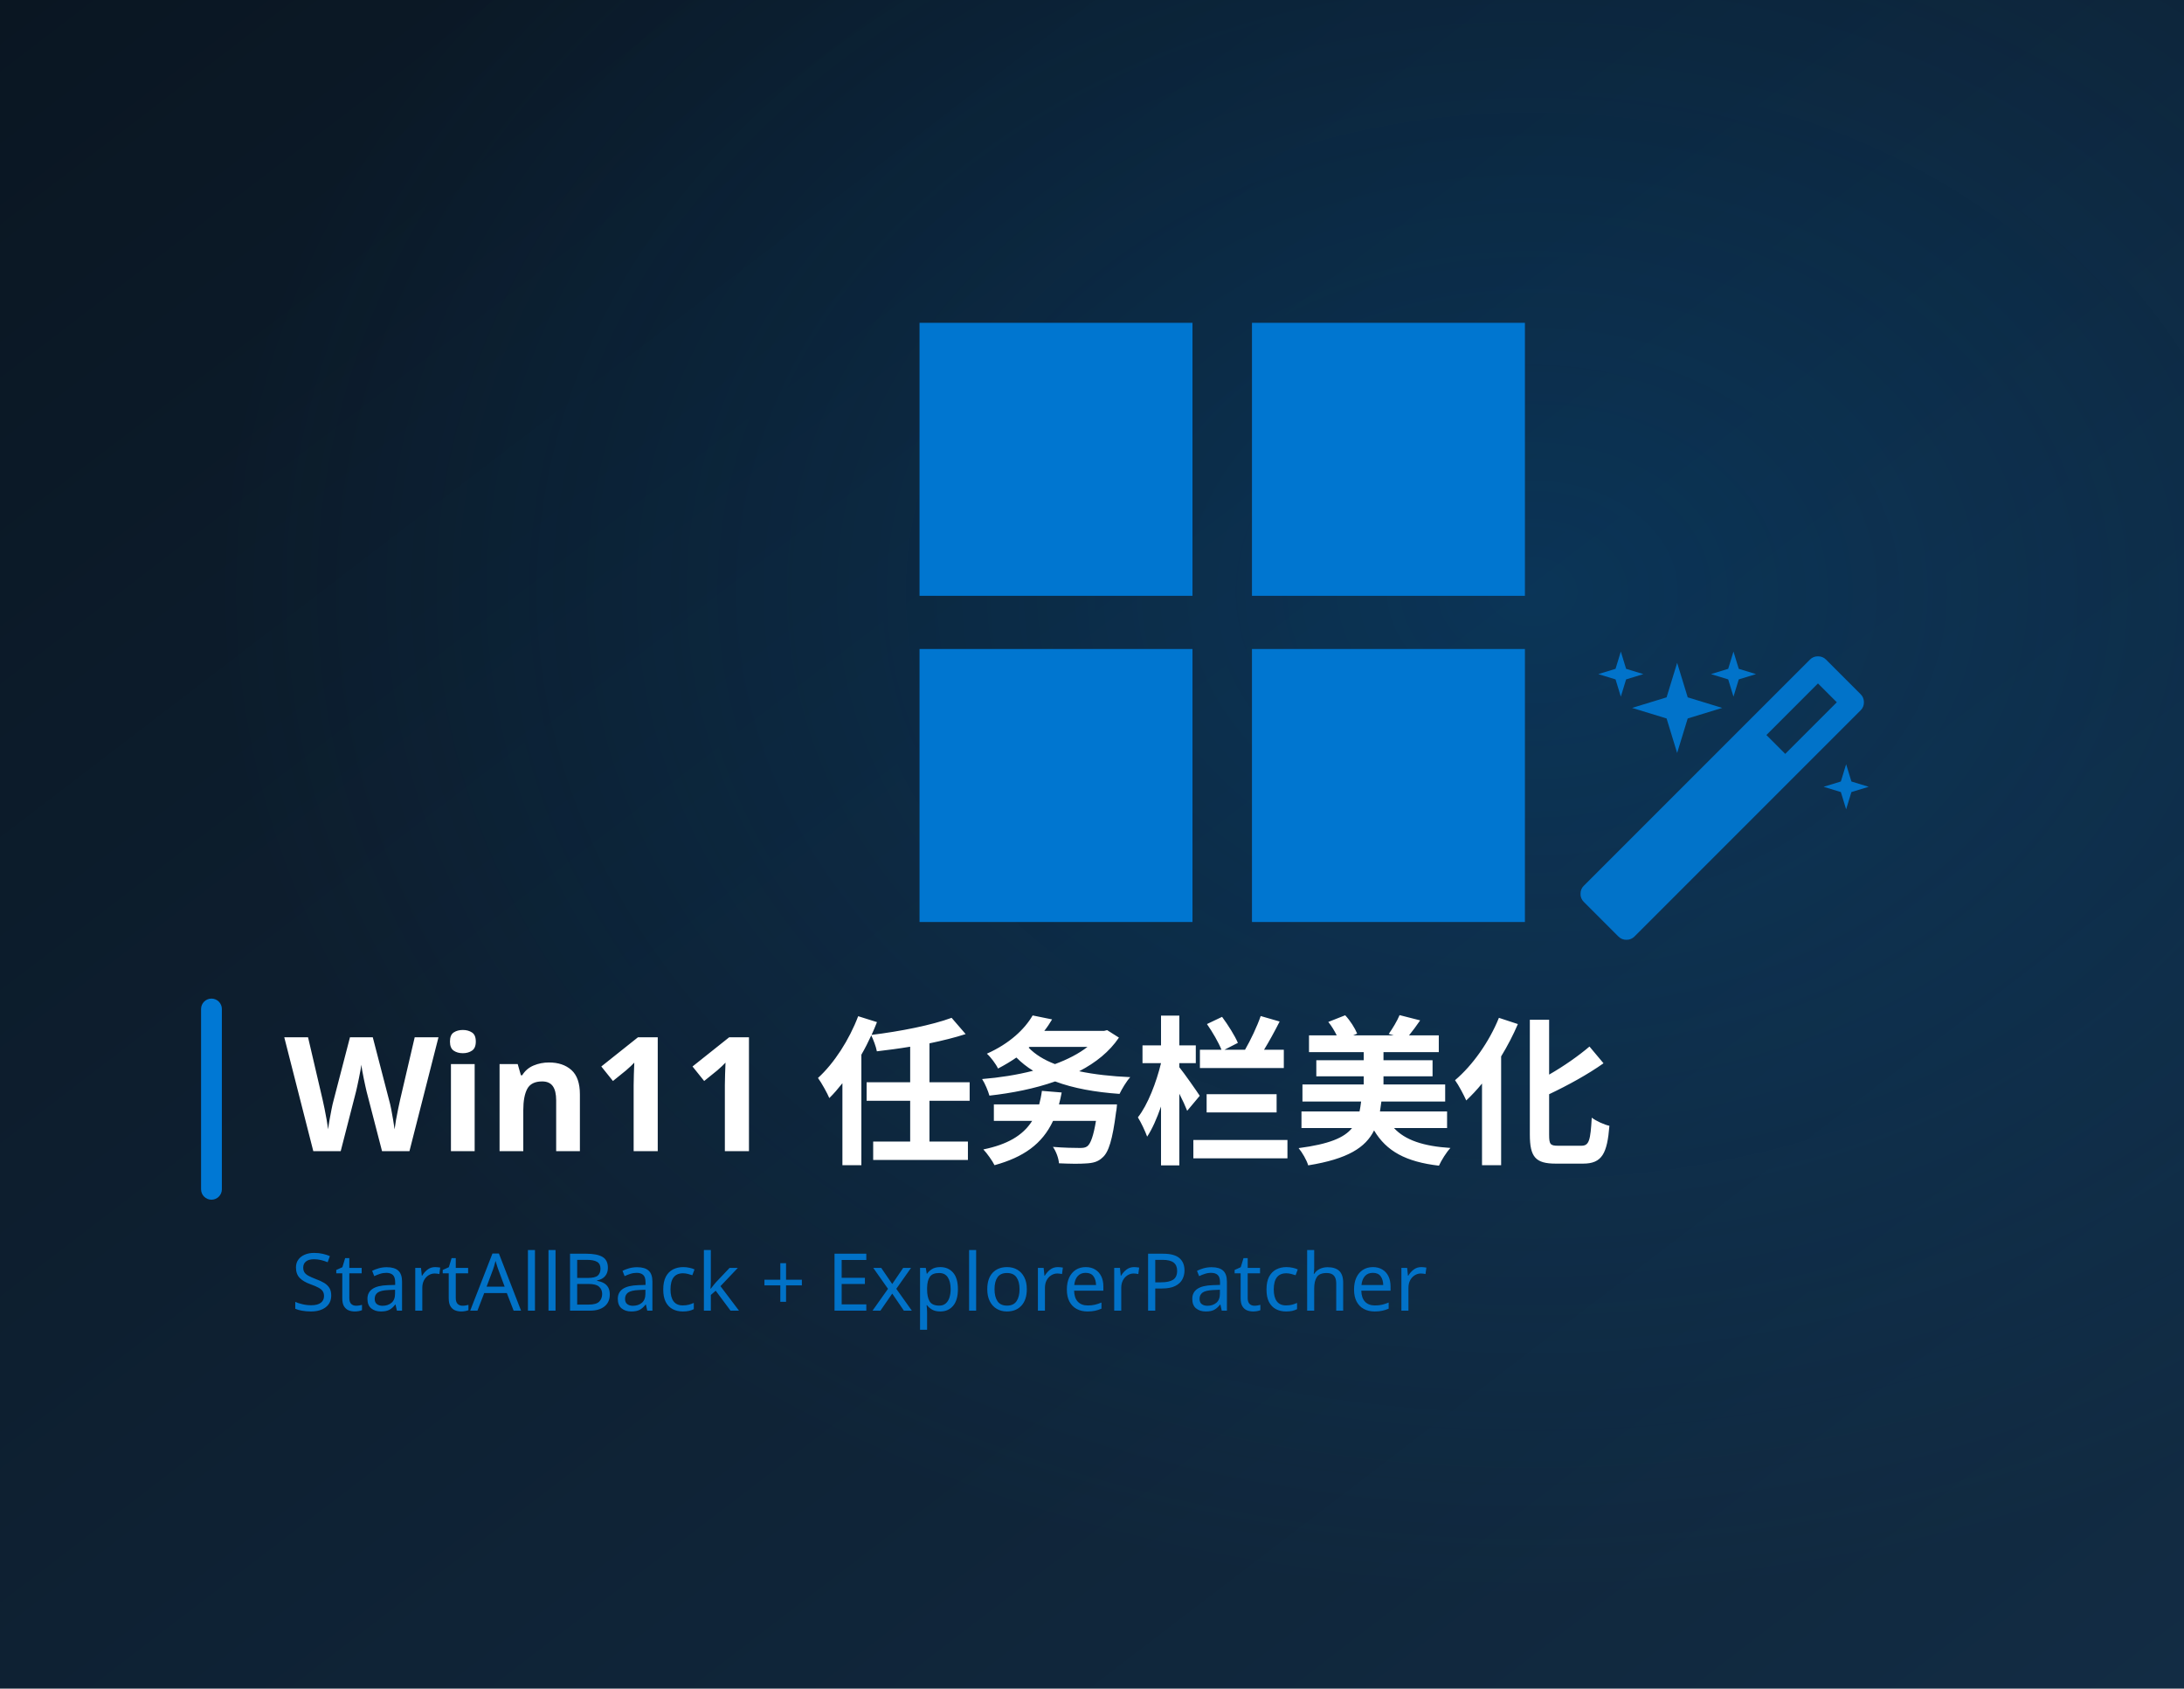
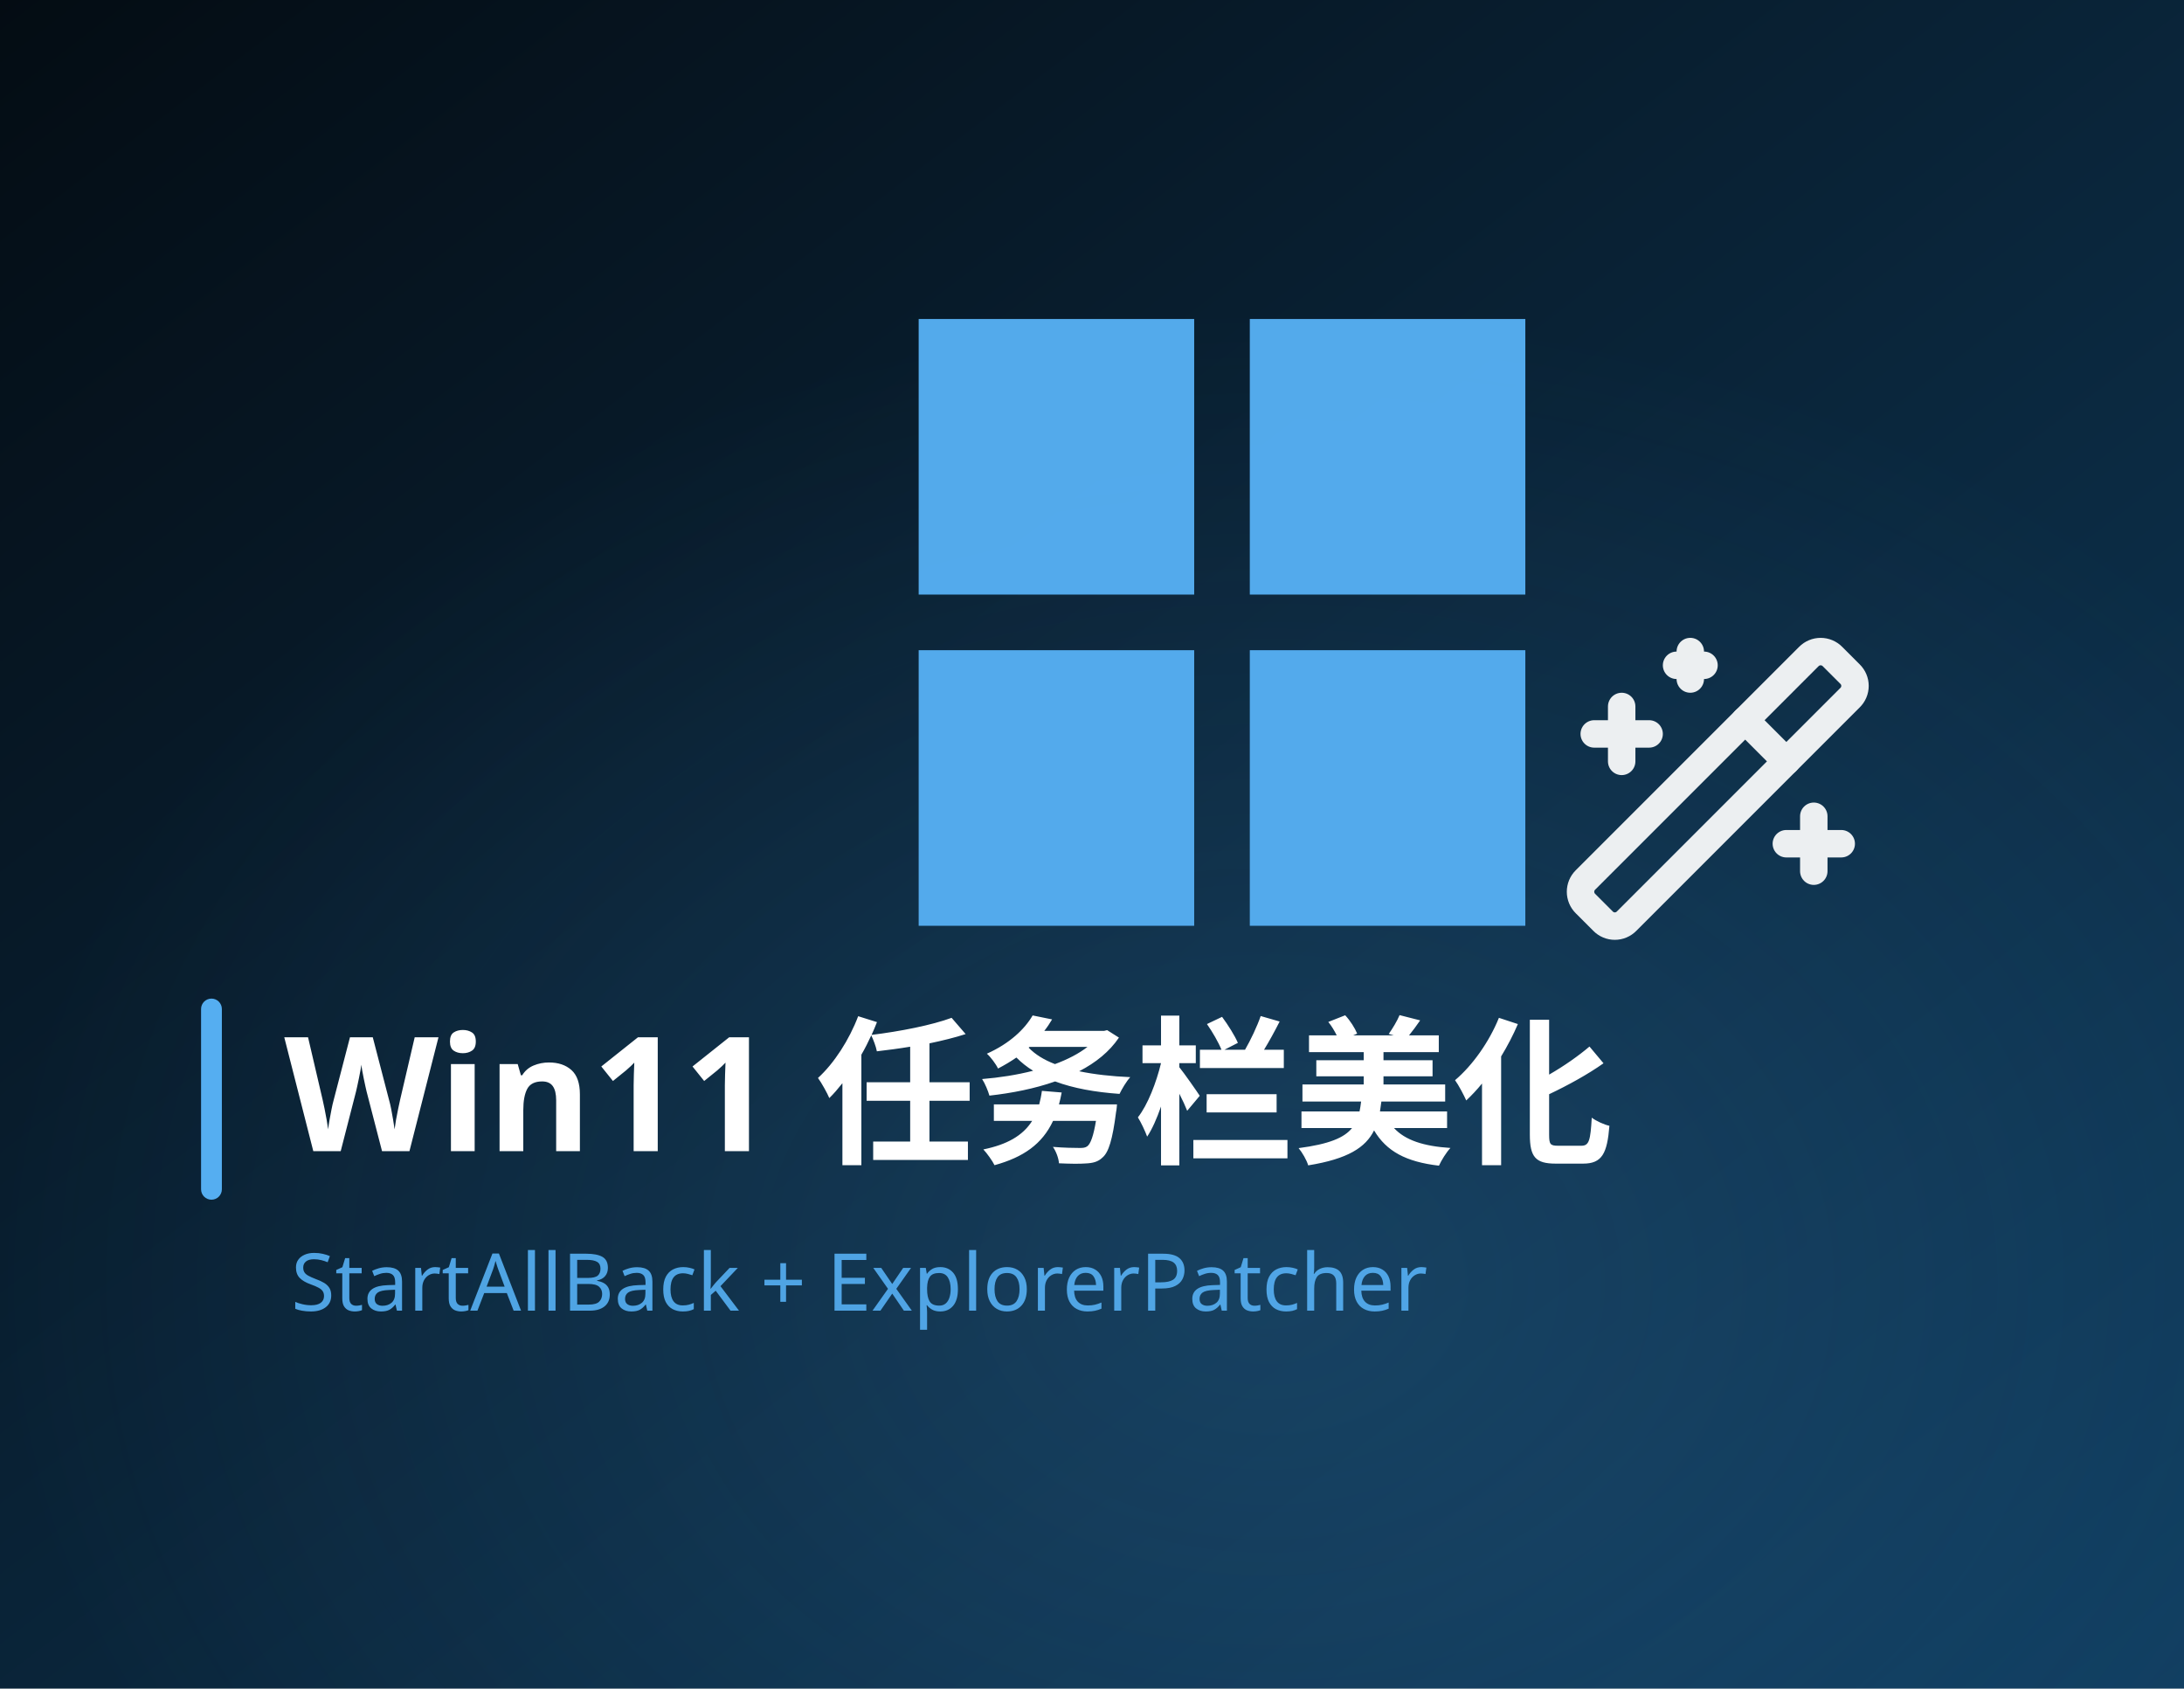
<svg xmlns="http://www.w3.org/2000/svg" width="630" height="487" viewBox="0 0 630 487" font-family="Microsoft YaHei, PingFang SC, sans-serif">
  <defs>
    <linearGradient id="bg" x1="0" y1="0" x2="1" y2="1">
-       <stop offset="0%" stop-color="#0a1622" />
-       <stop offset="100%" stop-color="#122c44" />
+       <stop offset="0%" stop-color="#040c13" />
+       <stop offset="100%" stop-color="#0f3c5e" />
    </linearGradient>
-     <radialGradient id="glow" cx="70%" cy="35%" r="60%">
-       <stop offset="0%" stop-color="#0078d4" stop-opacity="0.22" />
-       <stop offset="100%" stop-color="#0078d4" stop-opacity="0" />
+     <radialGradient id="glow" cx="58%" cy="76%" r="58%">
+       <stop offset="0%" stop-color="#55aef1" stop-opacity="0.16" />
+       <stop offset="100%" stop-color="#55aef1" stop-opacity="0" />
    </radialGradient>
  </defs>
  <rect width="630" height="487" fill="url(#bg)" />
  <rect width="630" height="487" fill="url(#glow)" />
-   <g transform="translate(265.00,93.03) scale(0.34449)" opacity="0.97">
-     <g transform="translate(-902,-261)">
-       <g fill="#0078d4">
-         <path d="M902.73 261.208h228.551v228.551H902.73zM1181.097 261.208h228.551v228.551h-228.551zM902.73 534.291h228.551v228.551H902.73zM1181.097 534.291h228.551v228.551h-228.551z" />
-       </g>
-     </g>
+   <g transform="translate(265.00,92.00) scale(7.29167)" fill="#55aef1" opacity="0.97">
+     <rect x="0" y="0" width="10.9" height="10.9" />
+     <rect x="13.1" y="0" width="10.9" height="10.9" />
+     <rect x="0" y="13.1" width="10.9" height="10.9" />
+     <rect x="13.1" y="13.1" width="10.9" height="10.9" />
  </g>
-   <g transform="translate(448.00,180.00) scale(0.09277)" opacity="0.92">
-     <g fill="#0078d4">
-       <path d="M721.92 403.328l160.341-160.341-58.581-58.581-160.341 160.384 58.539 58.539z m244.651-160.341c0 9.813-3.285 18.048-9.856 24.619L252.8 971.477a33.408 33.408 0 0 1-24.619 9.856 33.408 33.408 0 0 1-24.619-9.813l-108.373-108.373A33.408 33.408 0 0 1 85.333 838.443c0-9.856 3.285-18.091 9.813-24.619L799.104 109.952a33.408 33.408 0 0 1 24.619-9.813c9.856 0 18.091 3.243 24.661 9.813l108.373 108.373c6.571 6.571 9.813 14.805 9.813 24.661zM227.115 138.965l53.632 16.427-53.632 16.427-16.427 53.632-16.427-53.632-53.632-16.427 53.632-16.427L210.688 85.333l16.427 53.632z m191.573 88.661l107.264 32.853-107.307 32.853-32.853 107.264-32.811-107.264-107.264-32.853 107.264-32.853 32.853-107.264 32.853 107.264z m509.013 261.632l53.632 16.427-53.632 16.427-16.427 53.632-16.427-53.632-53.632-16.427 53.632-16.427 16.427-53.632 16.427 53.632z m-350.293-350.293l53.632 16.427-53.632 16.427-16.427 53.632-16.427-53.632-53.632-16.427 53.632-16.427L560.981 85.333l16.427 53.632z" />
-     </g>
+   <g transform="translate(448.00,180.00) scale(3.95833)" fill="none" stroke="#ffffff" stroke-width="2" stroke-linecap="round" stroke-linejoin="round" opacity="0.92">
+     <path d="m21.64 3.64-1.28-1.28a1.21 1.21 0 0 0-1.72 0L2.36 18.64a1.21 1.21 0 0 0 0 1.72l1.28 1.28a1.2 1.2 0 0 0 1.72 0L21.64 5.36a1.2 1.2 0 0 0 0-1.72" />
+     <path d="m14 7 3 3" />
+     <path d="M5 6v4" />
+     <path d="M19 14v4" />
+     <path d="M10 2v2" />
+     <path d="M7 8H3" />
+     <path d="M21 16h-4" />
+     <path d="M11 3H9" />
  </g>
-   <rect x="58" y="288" width="6" height="58" fill="#0078d4" rx="3" />
+   <rect x="58" y="288" width="6" height="58" fill="#55aef1" rx="3" />
  <text x="82" y="332" font-size="46" font-weight="bold" fill="#ffffff">Win11 任务栏美化</text>
-   <text x="84" y="378" font-size="23" fill="#0078d4" opacity="0.92">StartAllBack + ExplorerPatcher</text>
+   <text x="84" y="378" font-size="23" fill="#55aef1" opacity="0.92">StartAllBack + ExplorerPatcher</text>
</svg>
